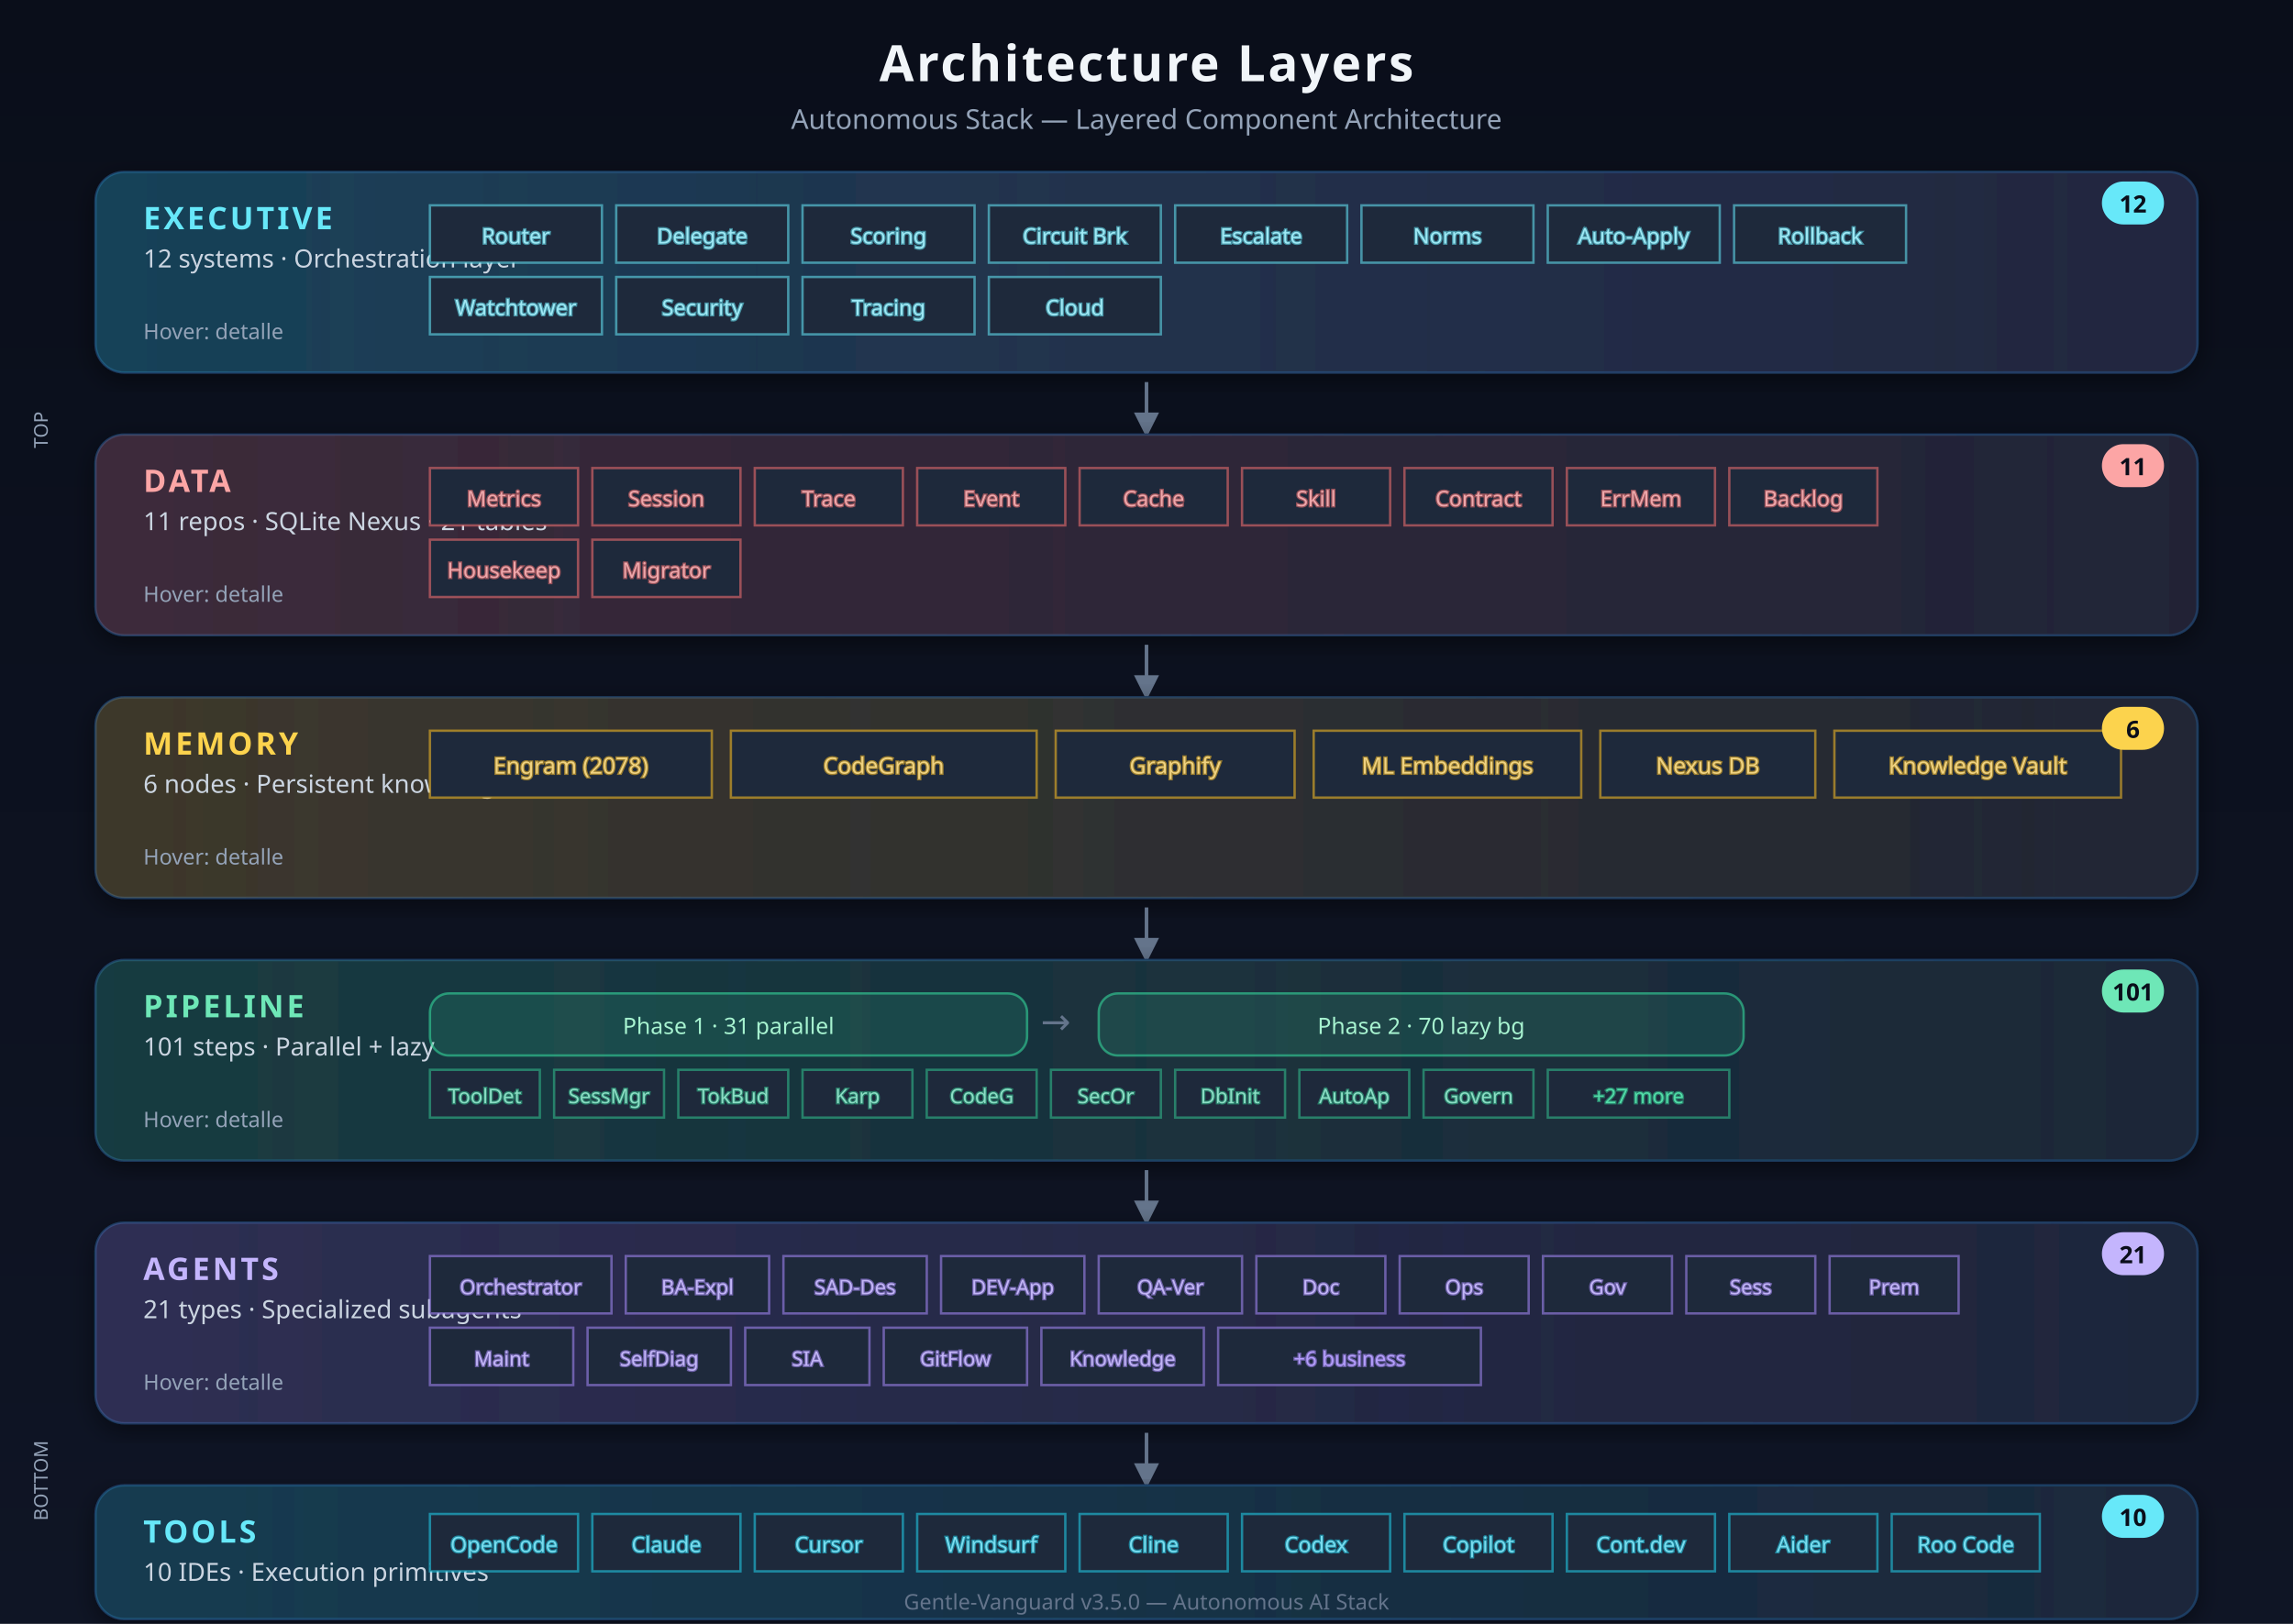
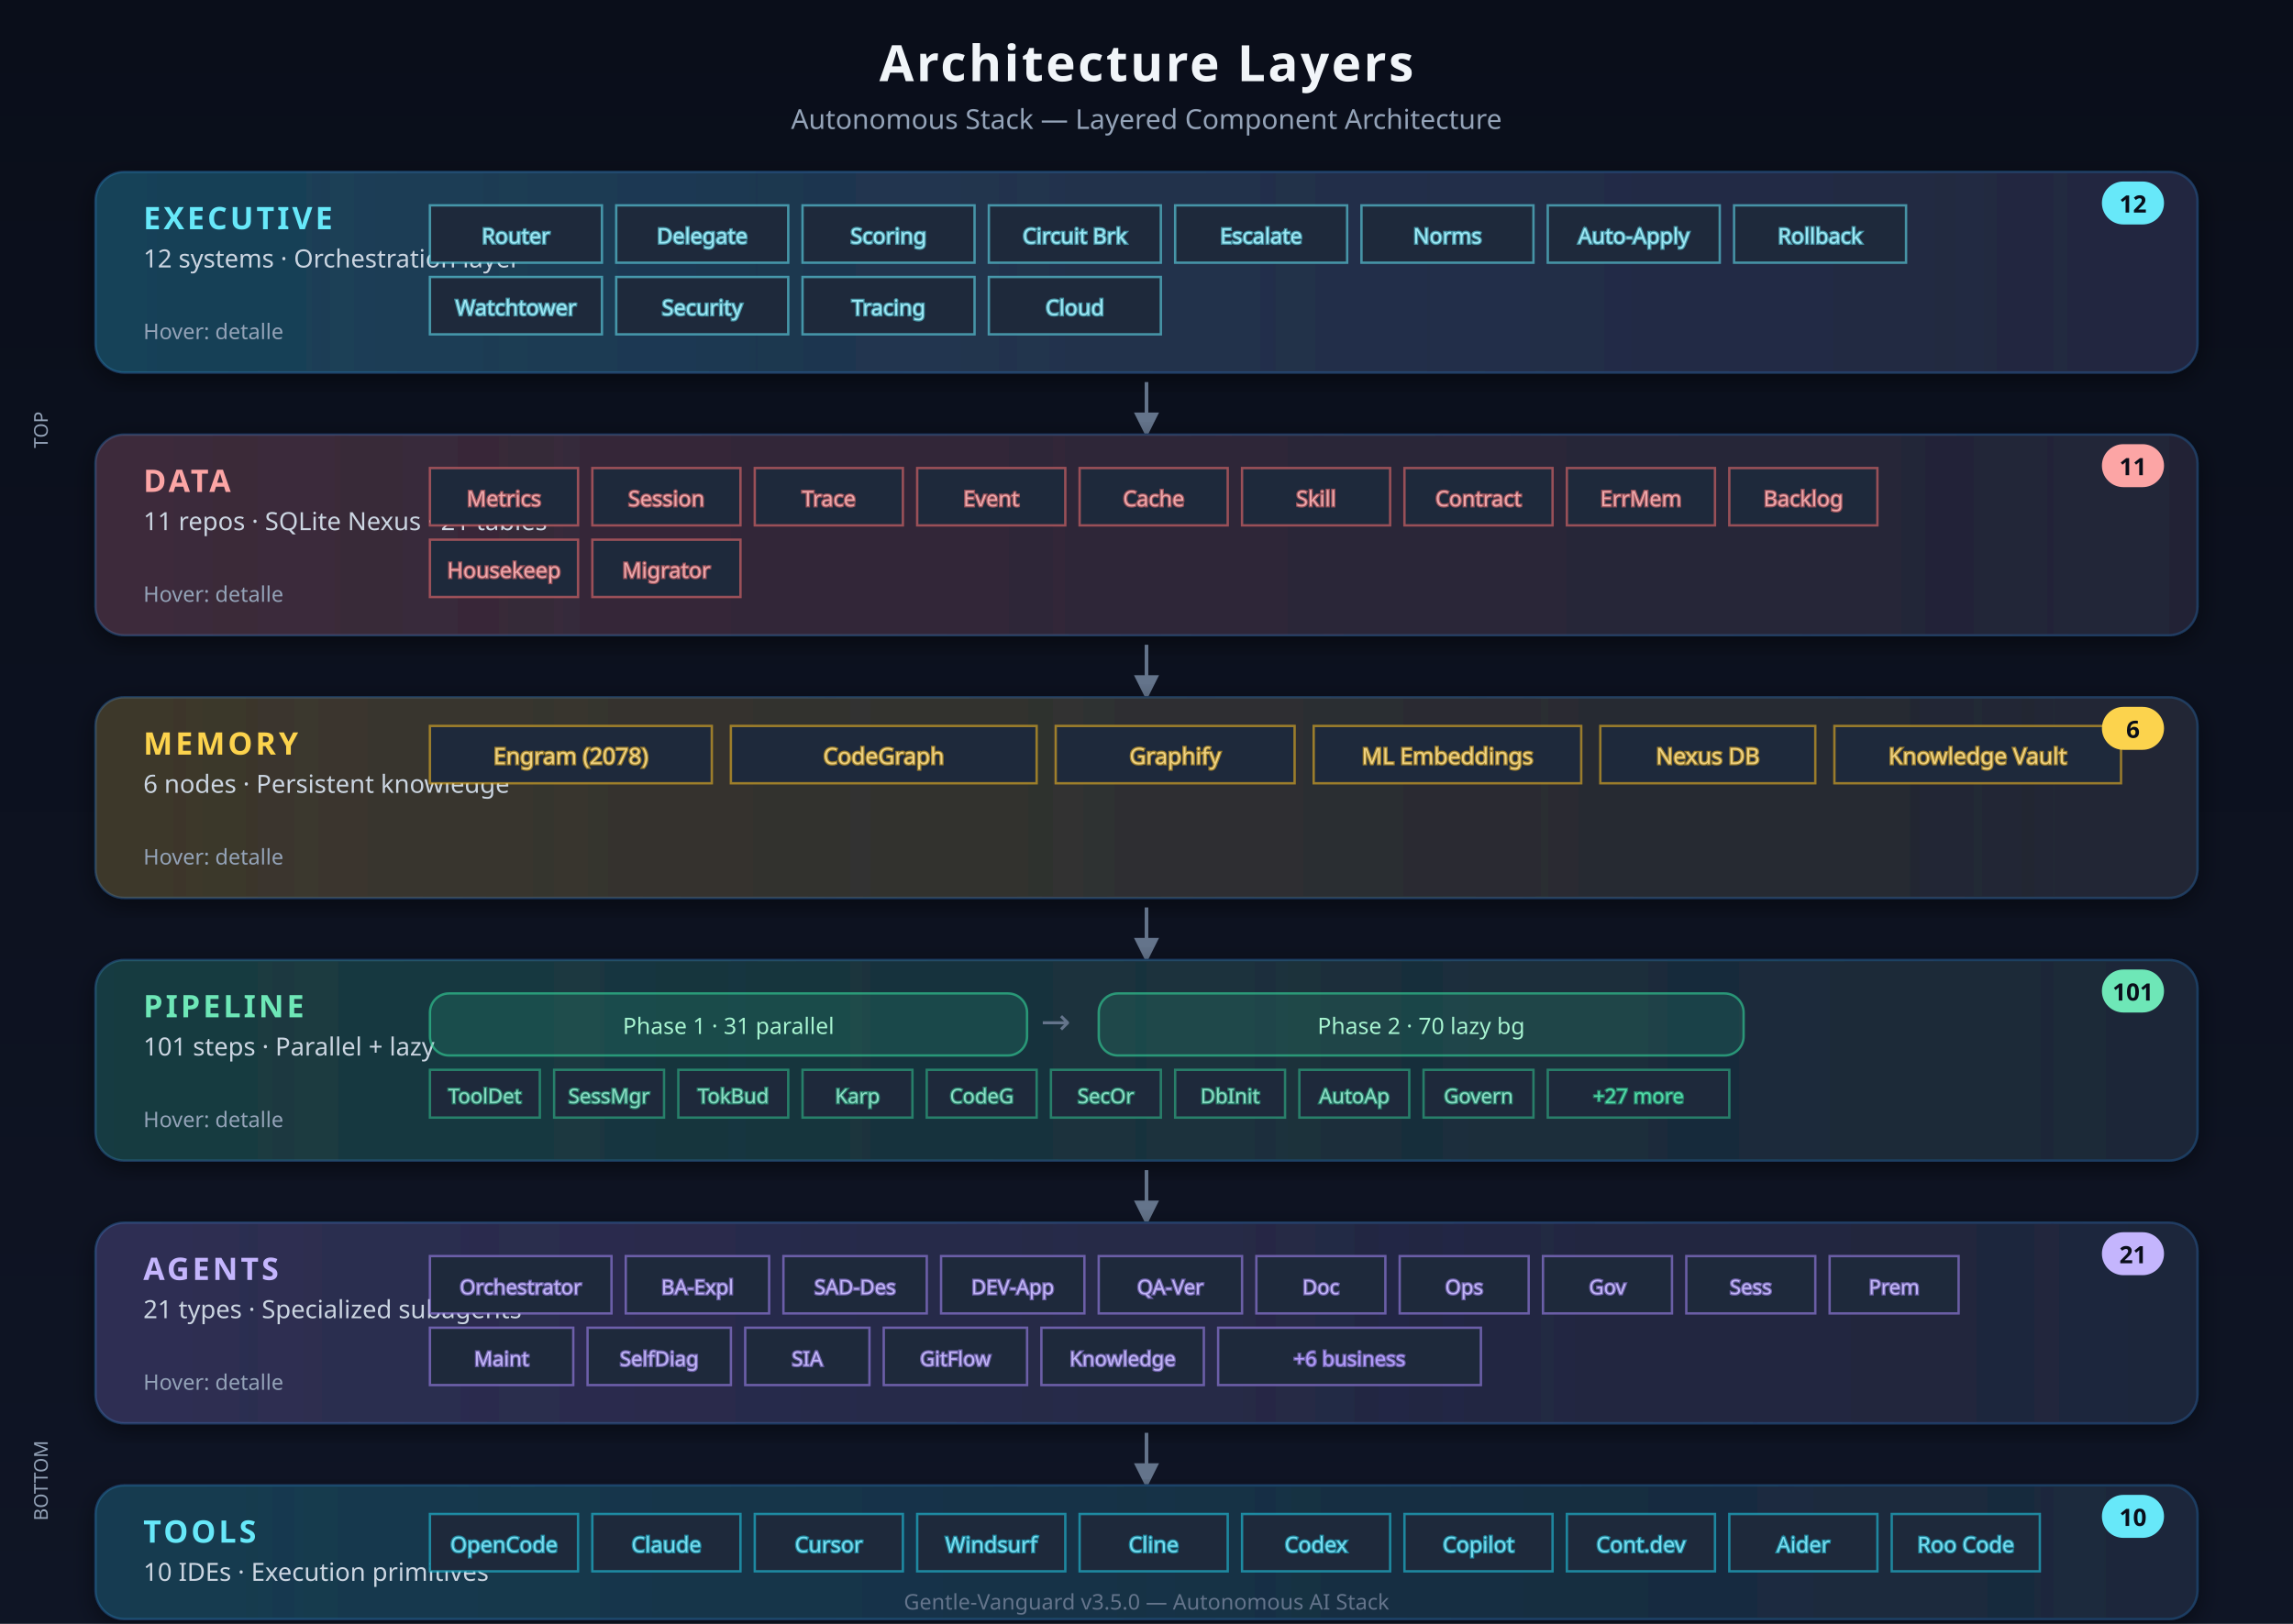
<svg xmlns="http://www.w3.org/2000/svg" viewBox="0 0 960 680">
  <defs>
    <linearGradient id="bg" x1="0" y1="0" x2="0" y2="1">
      <stop offset="0%" stop-color="#0a0e1a" />
      <stop offset="100%" stop-color="#0f1525" />
    </linearGradient>
    <linearGradient id="l1" x1="0" y1="0" x2="1" y2="0">
      <stop offset="0%" stop-color="#22d3ee" stop-opacity=".18" />
      <stop offset="100%" stop-color="#22d3ee" stop-opacity=".03" />
    </linearGradient>
    <linearGradient id="l2" x1="0" y1="0" x2="1" y2="0">
      <stop offset="0%" stop-color="#a78bfa" stop-opacity=".18" />
      <stop offset="100%" stop-color="#a78bfa" stop-opacity=".03" />
    </linearGradient>
    <linearGradient id="l3" x1="0" y1="0" x2="1" y2="0">
      <stop offset="0%" stop-color="#34d399" stop-opacity=".18" />
      <stop offset="100%" stop-color="#34d399" stop-opacity=".03" />
    </linearGradient>
    <linearGradient id="l4" x1="0" y1="0" x2="1" y2="0">
      <stop offset="0%" stop-color="#fbbf24" stop-opacity=".18" />
      <stop offset="100%" stop-color="#fbbf24" stop-opacity=".03" />
    </linearGradient>
    <linearGradient id="l5" x1="0" y1="0" x2="1" y2="0">
      <stop offset="0%" stop-color="#f87171" stop-opacity=".18" />
      <stop offset="100%" stop-color="#f87171" stop-opacity=".03" />
    </linearGradient>
    <linearGradient id="l6" x1="0" y1="0" x2="1" y2="0">
      <stop offset="0%" stop-color="#22d3ee" stop-opacity=".22" />
      <stop offset="100%" stop-color="#a78bfa" stop-opacity=".05" />
    </linearGradient>
    <linearGradient id="bar" x1="0" y1="0" x2="1" y2="0">
      <stop offset="0%" stop-color="#131a2e" />
      <stop offset="100%" stop-color="#1a2235" />
    </linearGradient>
    <filter id="s">
      <feDropShadow dx="0" dy="3" stdDeviation="5" flood-color="#000" flood-opacity=".45" />
    </filter>
    <marker id="a" viewBox="0 0 10 10" refX="5" refY="5" markerWidth="7" markerHeight="7" orient="auto">
      <path d="M0 0L10 5L0 10z" fill="#64748b" />
    </marker>
  </defs>
  <rect width="960" height="680" fill="url(#bg)" />
  <text x="480" y="34" text-anchor="middle" fill="#f1f5f9" font-family="system-ui,sans-serif" font-size="21" font-weight="700" letter-spacing="1">Architecture Layers</text>
  <text x="480" y="54" text-anchor="middle" fill="#94a3b8" font-family="system-ui,sans-serif" font-size="11.5">Autonomous Stack — Layered Component Architecture</text>
  <g class="gv-node" data-group="executive" data-tip="Executive Systems — 12 subsistemas autónomos: Auto-Apply Safe, Circuit Breaker, Auto-Escalation, Dynamic Dependency Graph, AB Testing, Session Scoring, Norms Learner, Watchtower, Security Orchestrator, State Persistence, Distributed Tracing, Cloud Connectors">
    <g filter="url(#s)">
      <rect x="40" y="72" width="880" height="84" rx="12" fill="url(#bar)" stroke="#1e3a5f" stroke-width="1" />
      <rect x="40" y="72" width="880" height="84" rx="12" fill="url(#l6)" />
    </g>
    <text x="60" y="96" fill="#67e8f9" font-family="system-ui,sans-serif" font-size="13" font-weight="800" letter-spacing="1.2">EXECUTIVE</text>
    <text x="60" y="112" fill="#cbd5e1" font-family="system-ui,sans-serif" font-size="10.5">12 systems · Orchestration layer</text>
    <text x="60" y="142" fill="#94a3b8" font-family="system-ui,sans-serif" font-size="9">Hover: detalle</text>
    <g fill="#1e293b" stroke="#67e8f9" stroke-opacity=".55" stroke-width="1" rx="6" font-family="system-ui,sans-serif" font-size="9" text-anchor="middle">
      <rect x="180" y="86" width="72" height="24" />
      <text x="216" y="102" fill="#e2e8f0">Router</text>
      <rect x="258" y="86" width="72" height="24" />
      <text x="294" y="102" fill="#e2e8f0">Delegate</text>
      <rect x="336" y="86" width="72" height="24" />
      <text x="372" y="102" fill="#e2e8f0">Scoring</text>
      <rect x="414" y="86" width="72" height="24" />
      <text x="450" y="102" fill="#e2e8f0">Circuit Brk</text>
      <rect x="492" y="86" width="72" height="24" />
      <text x="528" y="102" fill="#e2e8f0">Escalate</text>
      <rect x="570" y="86" width="72" height="24" />
      <text x="606" y="102" fill="#e2e8f0">Norms</text>
      <rect x="648" y="86" width="72" height="24" />
      <text x="684" y="102" fill="#e2e8f0">Auto-Apply</text>
      <rect x="726" y="86" width="72" height="24" />
      <text x="762" y="102" fill="#e2e8f0">Rollback</text>
      <rect x="180" y="116" width="72" height="24" />
      <text x="216" y="132" fill="#e2e8f0">Watchtower</text>
      <rect x="258" y="116" width="72" height="24" />
      <text x="294" y="132" fill="#e2e8f0">Security</text>
      <rect x="336" y="116" width="72" height="24" />
      <text x="372" y="132" fill="#e2e8f0">Tracing</text>
      <rect x="414" y="116" width="72" height="24" />
      <text x="450" y="132" fill="#e2e8f0">Cloud</text>
    </g>
    <rect x="880" y="76" width="26" height="18" rx="9" fill="#67e8f9" />
    <text x="893" y="89" text-anchor="middle" fill="#0a0e1a" font-family="system-ui,sans-serif" font-size="10" font-weight="800">12</text>
  </g>
  <line x1="480" y1="160" x2="480" y2="178" stroke="#64748b" stroke-width="1.5" marker-end="url(#a)" />
  <g class="gv-node" data-group="data" data-tip="Data Layer — Nexus SQLite DB con 11 repositorios (10 DAOs + MigrationRunner), 7 migraciones y 21 tablas">
    <g filter="url(#s)">
      <rect x="40" y="182" width="880" height="84" rx="12" fill="url(#bar)" stroke="#1e3a5f" stroke-width="1" />
      <rect x="40" y="182" width="880" height="84" rx="12" fill="url(#l5)" />
    </g>
    <text x="60" y="206" fill="#fca5a5" font-family="system-ui,sans-serif" font-size="13" font-weight="800" letter-spacing="1.2">DATA</text>
    <text x="60" y="222" fill="#cbd5e1" font-family="system-ui,sans-serif" font-size="10.5">11 repos · SQLite Nexus · 21 tables</text>
    <text x="60" y="252" fill="#94a3b8" font-family="system-ui,sans-serif" font-size="9">Hover: detalle</text>
    <g fill="#1e293b" stroke="#f87171" stroke-opacity=".55" stroke-width="1" rx="6" font-family="system-ui,sans-serif" font-size="9" text-anchor="middle">
      <rect x="180" y="196" width="62" height="24" />
      <text x="211" y="212" fill="#e2e8f0">Metrics</text>
      <rect x="248" y="196" width="62" height="24" />
      <text x="279" y="212" fill="#e2e8f0">Session</text>
      <rect x="316" y="196" width="62" height="24" />
      <text x="347" y="212" fill="#e2e8f0">Trace</text>
      <rect x="384" y="196" width="62" height="24" />
      <text x="415" y="212" fill="#e2e8f0">Event</text>
      <rect x="452" y="196" width="62" height="24" />
      <text x="483" y="212" fill="#e2e8f0">Cache</text>
      <rect x="520" y="196" width="62" height="24" />
      <text x="551" y="212" fill="#e2e8f0">Skill</text>
      <rect x="588" y="196" width="62" height="24" />
      <text x="619" y="212" fill="#e2e8f0">Contract</text>
      <rect x="656" y="196" width="62" height="24" />
      <text x="687" y="212" fill="#e2e8f0">ErrMem</text>
      <rect x="724" y="196" width="62" height="24" />
      <text x="755" y="212" fill="#e2e8f0">Backlog</text>
      <rect x="180" y="226" width="62" height="24" />
      <text x="211" y="242" fill="#e2e8f0">Housekeep</text>
      <rect x="248" y="226" width="62" height="24" />
      <text x="279" y="242" fill="#e2e8f0">Migrator</text>
    </g>
    <rect x="880" y="186" width="26" height="18" rx="9" fill="#fca5a5" />
    <text x="893" y="199" text-anchor="middle" fill="#0a0e1a" font-family="system-ui,sans-serif" font-size="10" font-weight="800">11</text>
  </g>
  <line x1="480" y1="270" x2="480" y2="288" stroke="#64748b" stroke-width="1.5" marker-end="url(#a)" />
  <g class="gv-node" data-group="memory" data-tip="Memory Layer — Engram (2078 obs), CodeGraph (10,663 nodos), Graphify, ML Embeddings, Nexus DB y Knowledge Vault">
    <g filter="url(#s)">
      <rect x="40" y="292" width="880" height="84" rx="12" fill="url(#bar)" stroke="#1e3a5f" stroke-width="1" />
      <rect x="40" y="292" width="880" height="84" rx="12" fill="url(#l4)" />
    </g>
    <text x="60" y="316" fill="#fcd34d" font-family="system-ui,sans-serif" font-size="13" font-weight="800" letter-spacing="1.2">MEMORY</text>
    <text x="60" y="332" fill="#cbd5e1" font-family="system-ui,sans-serif" font-size="10.5">6 nodes · Persistent knowledge</text>
    <text x="60" y="362" fill="#94a3b8" font-family="system-ui,sans-serif" font-size="9">Hover: detalle</text>
    <g fill="#1e293b" stroke="#fbbf24" stroke-opacity=".55" stroke-width="1" rx="6" font-family="system-ui,sans-serif" font-size="9.5" text-anchor="middle">
-       <rect x="180" y="306" width="118" height="28" />
-       <text x="239" y="324" fill="#e2e8f0">Engram (2078)</text>
-       <rect x="306" y="306" width="128" height="28" />
-       <text x="370" y="324" fill="#e2e8f0">CodeGraph</text>
-       <rect x="442" y="306" width="100" height="28" />
-       <text x="492" y="324" fill="#e2e8f0">Graphify</text>
-       <rect x="550" y="306" width="112" height="28" />
-       <text x="606" y="324" fill="#e2e8f0">ML Embeddings</text>
-       <rect x="670" y="306" width="90" height="28" />
-       <text x="715" y="324" fill="#e2e8f0">Nexus DB</text>
-       <rect x="768" y="306" width="120" height="28" />
-       <text x="828" y="324" fill="#e2e8f0">Knowledge Vault</text>
+       <rect x="180" y="304" width="118" height="24" />
+       <text x="239" y="320" fill="#e2e8f0">Engram (2078)</text>
+       <rect x="306" y="304" width="128" height="24" />
+       <text x="370" y="320" fill="#e2e8f0">CodeGraph</text>
+       <rect x="442" y="304" width="100" height="24" />
+       <text x="492" y="320" fill="#e2e8f0">Graphify</text>
+       <rect x="550" y="304" width="112" height="24" />
+       <text x="606" y="320" fill="#e2e8f0">ML Embeddings</text>
+       <rect x="670" y="304" width="90" height="24" />
+       <text x="715" y="320" fill="#e2e8f0">Nexus DB</text>
+       <rect x="768" y="304" width="120" height="24" />
+       <text x="828" y="320" fill="#e2e8f0">Knowledge Vault</text>
    </g>
    <rect x="880" y="296" width="26" height="18" rx="9" fill="#fcd34d" />
    <text x="893" y="309" text-anchor="middle" fill="#0a0e1a" font-family="system-ui,sans-serif" font-size="10" font-weight="800">6</text>
  </g>
  <line x1="480" y1="380" x2="480" y2="398" stroke="#64748b" stroke-width="1.5" marker-end="url(#a)" />
  <g class="gv-node" data-group="pipeline" data-tip="Pipeline — 105 pasos configurados, 101 habilitados: 31 Phase 1 paralelos + 70 lazy background en batches de 5">
    <g filter="url(#s)">
      <rect x="40" y="402" width="880" height="84" rx="12" fill="url(#bar)" stroke="#1e3a5f" stroke-width="1" />
      <rect x="40" y="402" width="880" height="84" rx="12" fill="url(#l3)" />
    </g>
    <text x="60" y="426" fill="#6ee7b7" font-family="system-ui,sans-serif" font-size="13" font-weight="800" letter-spacing="1.2">PIPELINE</text>
    <text x="60" y="442" fill="#cbd5e1" font-family="system-ui,sans-serif" font-size="10.5">101 steps · Parallel + lazy</text>
    <text x="60" y="472" fill="#94a3b8" font-family="system-ui,sans-serif" font-size="9">Hover: detalle</text>
    <g font-family="system-ui,sans-serif" font-size="9.5" text-anchor="middle">
      <rect x="180" y="416" width="250" height="26" rx="8" fill="#34d399" fill-opacity=".14" stroke="#34d399" stroke-opacity=".6" stroke-width="1" />
      <text x="305" y="433" fill="#a7f3d0">Phase 1 · 31 parallel</text>
      <text x="442" y="433" fill="#64748b" font-size="15">→</text>
      <rect x="460" y="416" width="270" height="26" rx="8" fill="#34d399" fill-opacity=".14" stroke="#34d399" stroke-opacity=".6" stroke-width="1" />
      <text x="595" y="433" fill="#a7f3d0">Phase 2 · 70 lazy bg</text>
    </g>
    <g fill="#1e293b" stroke="#34d399" stroke-opacity=".5" stroke-width="1" rx="5" font-family="system-ui,sans-serif" font-size="8.5" text-anchor="middle">
      <rect x="180" y="448" width="46" height="20" />
      <text x="203" y="462" fill="#e2e8f0">ToolDet</text>
      <rect x="232" y="448" width="46" height="20" />
      <text x="255" y="462" fill="#e2e8f0">SessMgr</text>
      <rect x="284" y="448" width="46" height="20" />
      <text x="307" y="462" fill="#e2e8f0">TokBud</text>
      <rect x="336" y="448" width="46" height="20" />
      <text x="359" y="462" fill="#e2e8f0">Karp</text>
      <rect x="388" y="448" width="46" height="20" />
      <text x="411" y="462" fill="#e2e8f0">CodeG</text>
      <rect x="440" y="448" width="46" height="20" />
      <text x="463" y="462" fill="#e2e8f0">SecOr</text>
      <rect x="492" y="448" width="46" height="20" />
      <text x="515" y="462" fill="#e2e8f0">DbInit</text>
      <rect x="544" y="448" width="46" height="20" />
      <text x="567" y="462" fill="#e2e8f0">AutoAp</text>
      <rect x="596" y="448" width="46" height="20" />
      <text x="619" y="462" fill="#e2e8f0">Govern</text>
      <rect x="648" y="448" width="76" height="20" />
      <text x="686" y="462" fill="#6ee7b7">+27 more</text>
    </g>
    <rect x="880" y="406" width="26" height="18" rx="9" fill="#6ee7b7" />
    <text x="893" y="419" text-anchor="middle" fill="#0a0e1a" font-family="system-ui,sans-serif" font-size="10" font-weight="800">101</text>
  </g>
  <line x1="480" y1="490" x2="480" y2="508" stroke="#64748b" stroke-width="1.5" marker-end="url(#a)" />
  <g class="gv-node" data-group="agents" data-tip="Agents — 21 subagentes especializados: Orchestrator, SDD (explore/design/apply/verify), Doc, Ops, Gov, Session, Premortem, Maintenance, Self-Diag, SIA, GitFlow, Knowledge + business (Mkt, Sales, Finance, HR, Legal, Bus-Tele)">
    <g filter="url(#s)">
      <rect x="40" y="512" width="880" height="84" rx="12" fill="url(#bar)" stroke="#1e3a5f" stroke-width="1" />
      <rect x="40" y="512" width="880" height="84" rx="12" fill="url(#l2)" />
    </g>
    <text x="60" y="536" fill="#c4b5fd" font-family="system-ui,sans-serif" font-size="13" font-weight="800" letter-spacing="1.2">AGENTS</text>
    <text x="60" y="552" fill="#cbd5e1" font-family="system-ui,sans-serif" font-size="10.5">21 types · Specialized subagents</text>
    <text x="60" y="582" fill="#94a3b8" font-family="system-ui,sans-serif" font-size="9">Hover: detalle</text>
    <g fill="#1e293b" stroke="#a78bfa" stroke-opacity=".55" stroke-width="1" rx="6" font-family="system-ui,sans-serif" font-size="8.5" text-anchor="middle">
      <rect x="180" y="526" width="76" height="24" />
      <text x="218" y="542" fill="#e2e8f0">Orchestrator</text>
      <rect x="262" y="526" width="60" height="24" />
      <text x="292" y="542" fill="#e2e8f0">BA-Expl</text>
      <rect x="328" y="526" width="60" height="24" />
      <text x="358" y="542" fill="#e2e8f0">SAD-Des</text>
      <rect x="394" y="526" width="60" height="24" />
      <text x="424" y="542" fill="#e2e8f0">DEV-App</text>
      <rect x="460" y="526" width="60" height="24" />
      <text x="490" y="542" fill="#e2e8f0">QA-Ver</text>
      <rect x="526" y="526" width="54" height="24" />
      <text x="553" y="542" fill="#e2e8f0">Doc</text>
      <rect x="586" y="526" width="54" height="24" />
      <text x="613" y="542" fill="#e2e8f0">Ops</text>
      <rect x="646" y="526" width="54" height="24" />
      <text x="673" y="542" fill="#e2e8f0">Gov</text>
      <rect x="706" y="526" width="54" height="24" />
      <text x="733" y="542" fill="#e2e8f0">Sess</text>
      <rect x="766" y="526" width="54" height="24" />
      <text x="793" y="542" fill="#e2e8f0">Prem</text>
      <rect x="180" y="556" width="60" height="24" />
      <text x="210" y="572" fill="#e2e8f0">Maint</text>
      <rect x="246" y="556" width="60" height="24" />
      <text x="276" y="572" fill="#e2e8f0">SelfDiag</text>
      <rect x="312" y="556" width="52" height="24" />
      <text x="338" y="572" fill="#e2e8f0">SIA</text>
      <rect x="370" y="556" width="60" height="24" />
      <text x="400" y="572" fill="#e2e8f0">GitFlow</text>
      <rect x="436" y="556" width="68" height="24" />
      <text x="470" y="572" fill="#e2e8f0">Knowledge</text>
      <rect x="510" y="556" width="110" height="24" />
      <text x="565" y="572" fill="#c4b5fd">+6 business</text>
    </g>
    <rect x="880" y="516" width="26" height="18" rx="9" fill="#c4b5fd" />
    <text x="893" y="529" text-anchor="middle" fill="#0a0e1a" font-family="system-ui,sans-serif" font-size="10" font-weight="800">21</text>
  </g>
  <line x1="480" y1="600" x2="480" y2="618" stroke="#64748b" stroke-width="1.5" marker-end="url(#a)" />
  <g class="gv-node" data-group="tools" data-tip="Tools — 10 integraciones IDE: OpenCode, Claude Code, Cursor, Windsurf, Cline, Codex, Copilot, Continue.dev, Aider, Roo Code">
    <g filter="url(#s)">
      <rect x="40" y="622" width="880" height="56" rx="12" fill="url(#bar)" stroke="#1e3a5f" stroke-width="1" />
      <rect x="40" y="622" width="880" height="56" rx="12" fill="url(#l1)" />
    </g>
    <text x="60" y="646" fill="#67e8f9" font-family="system-ui,sans-serif" font-size="13" font-weight="800" letter-spacing="1.2">TOOLS</text>
    <text x="60" y="662" fill="#cbd5e1" font-family="system-ui,sans-serif" font-size="10.5">10 IDEs · Execution primitives</text>
    <g fill="#1e293b" stroke="#22d3ee" stroke-opacity=".55" stroke-width="1" rx="6" font-family="system-ui,sans-serif" font-size="9" text-anchor="middle">
      <rect x="180" y="634" width="62" height="24" />
      <text x="211" y="650" fill="#e2e8f0">OpenCode</text>
      <rect x="248" y="634" width="62" height="24" />
      <text x="279" y="650" fill="#e2e8f0">Claude</text>
      <rect x="316" y="634" width="62" height="24" />
      <text x="347" y="650" fill="#e2e8f0">Cursor</text>
      <rect x="384" y="634" width="62" height="24" />
      <text x="415" y="650" fill="#e2e8f0">Windsurf</text>
      <rect x="452" y="634" width="62" height="24" />
      <text x="483" y="650" fill="#e2e8f0">Cline</text>
      <rect x="520" y="634" width="62" height="24" />
      <text x="551" y="650" fill="#e2e8f0">Codex</text>
      <rect x="588" y="634" width="62" height="24" />
      <text x="619" y="650" fill="#e2e8f0">Copilot</text>
      <rect x="656" y="634" width="62" height="24" />
      <text x="687" y="650" fill="#e2e8f0">Cont.dev</text>
      <rect x="724" y="634" width="62" height="24" />
      <text x="755" y="650" fill="#e2e8f0">Aider</text>
      <rect x="792" y="634" width="62" height="24" />
      <text x="823" y="650" fill="#e2e8f0">Roo Code</text>
    </g>
    <rect x="880" y="626" width="26" height="18" rx="9" fill="#67e8f9" />
    <text x="893" y="639" text-anchor="middle" fill="#0a0e1a" font-family="system-ui,sans-serif" font-size="10" font-weight="800">10</text>
  </g>
  <text x="20" y="180" text-anchor="middle" fill="#94a3b8" font-family="system-ui,sans-serif" font-size="8" transform="rotate(-90,20,180)">TOP</text>
  <text x="20" y="620" text-anchor="middle" fill="#94a3b8" font-family="system-ui,sans-serif" font-size="8" transform="rotate(-90,20,620)">BOTTOM</text>
  <line x1="40" y1="690" x2="920" y2="690" stroke="#1e3a5f" stroke-width=".5" />
  <text x="480" y="674" text-anchor="middle" fill="#64748b" font-family="system-ui,sans-serif" font-size="9">Gentle-Vanguard v3.5.0 — Autonomous AI Stack</text>
</svg>
